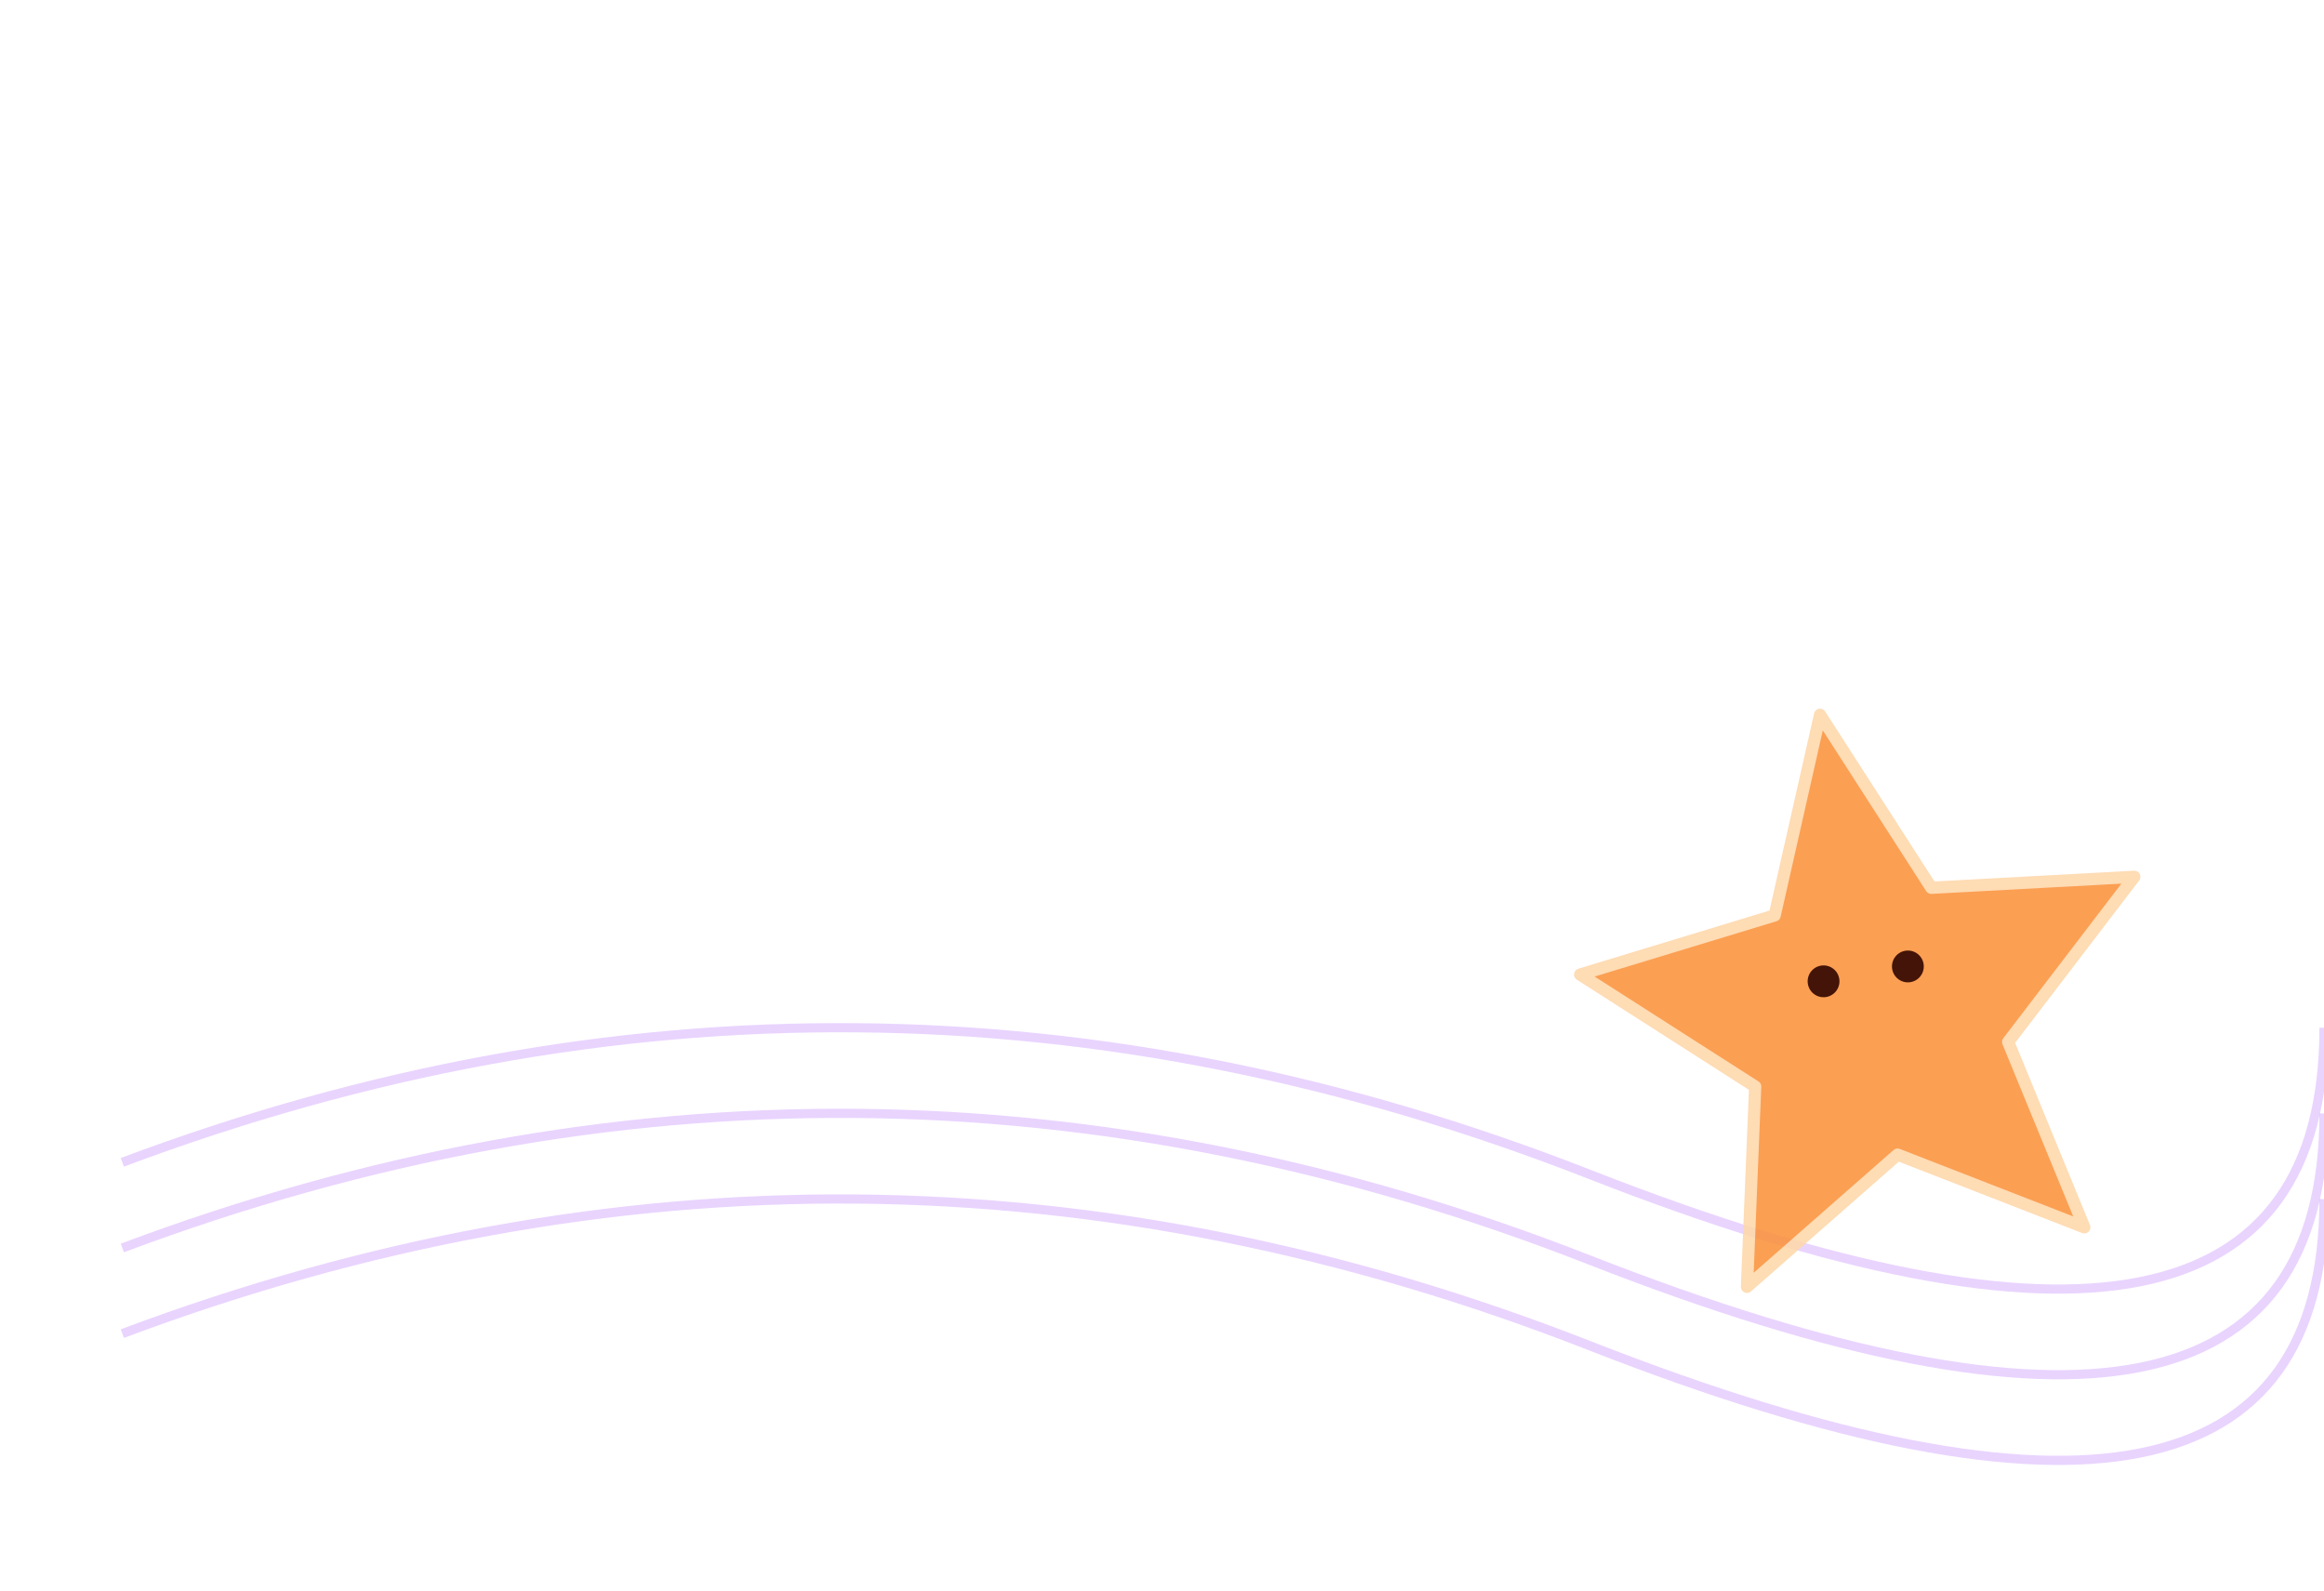
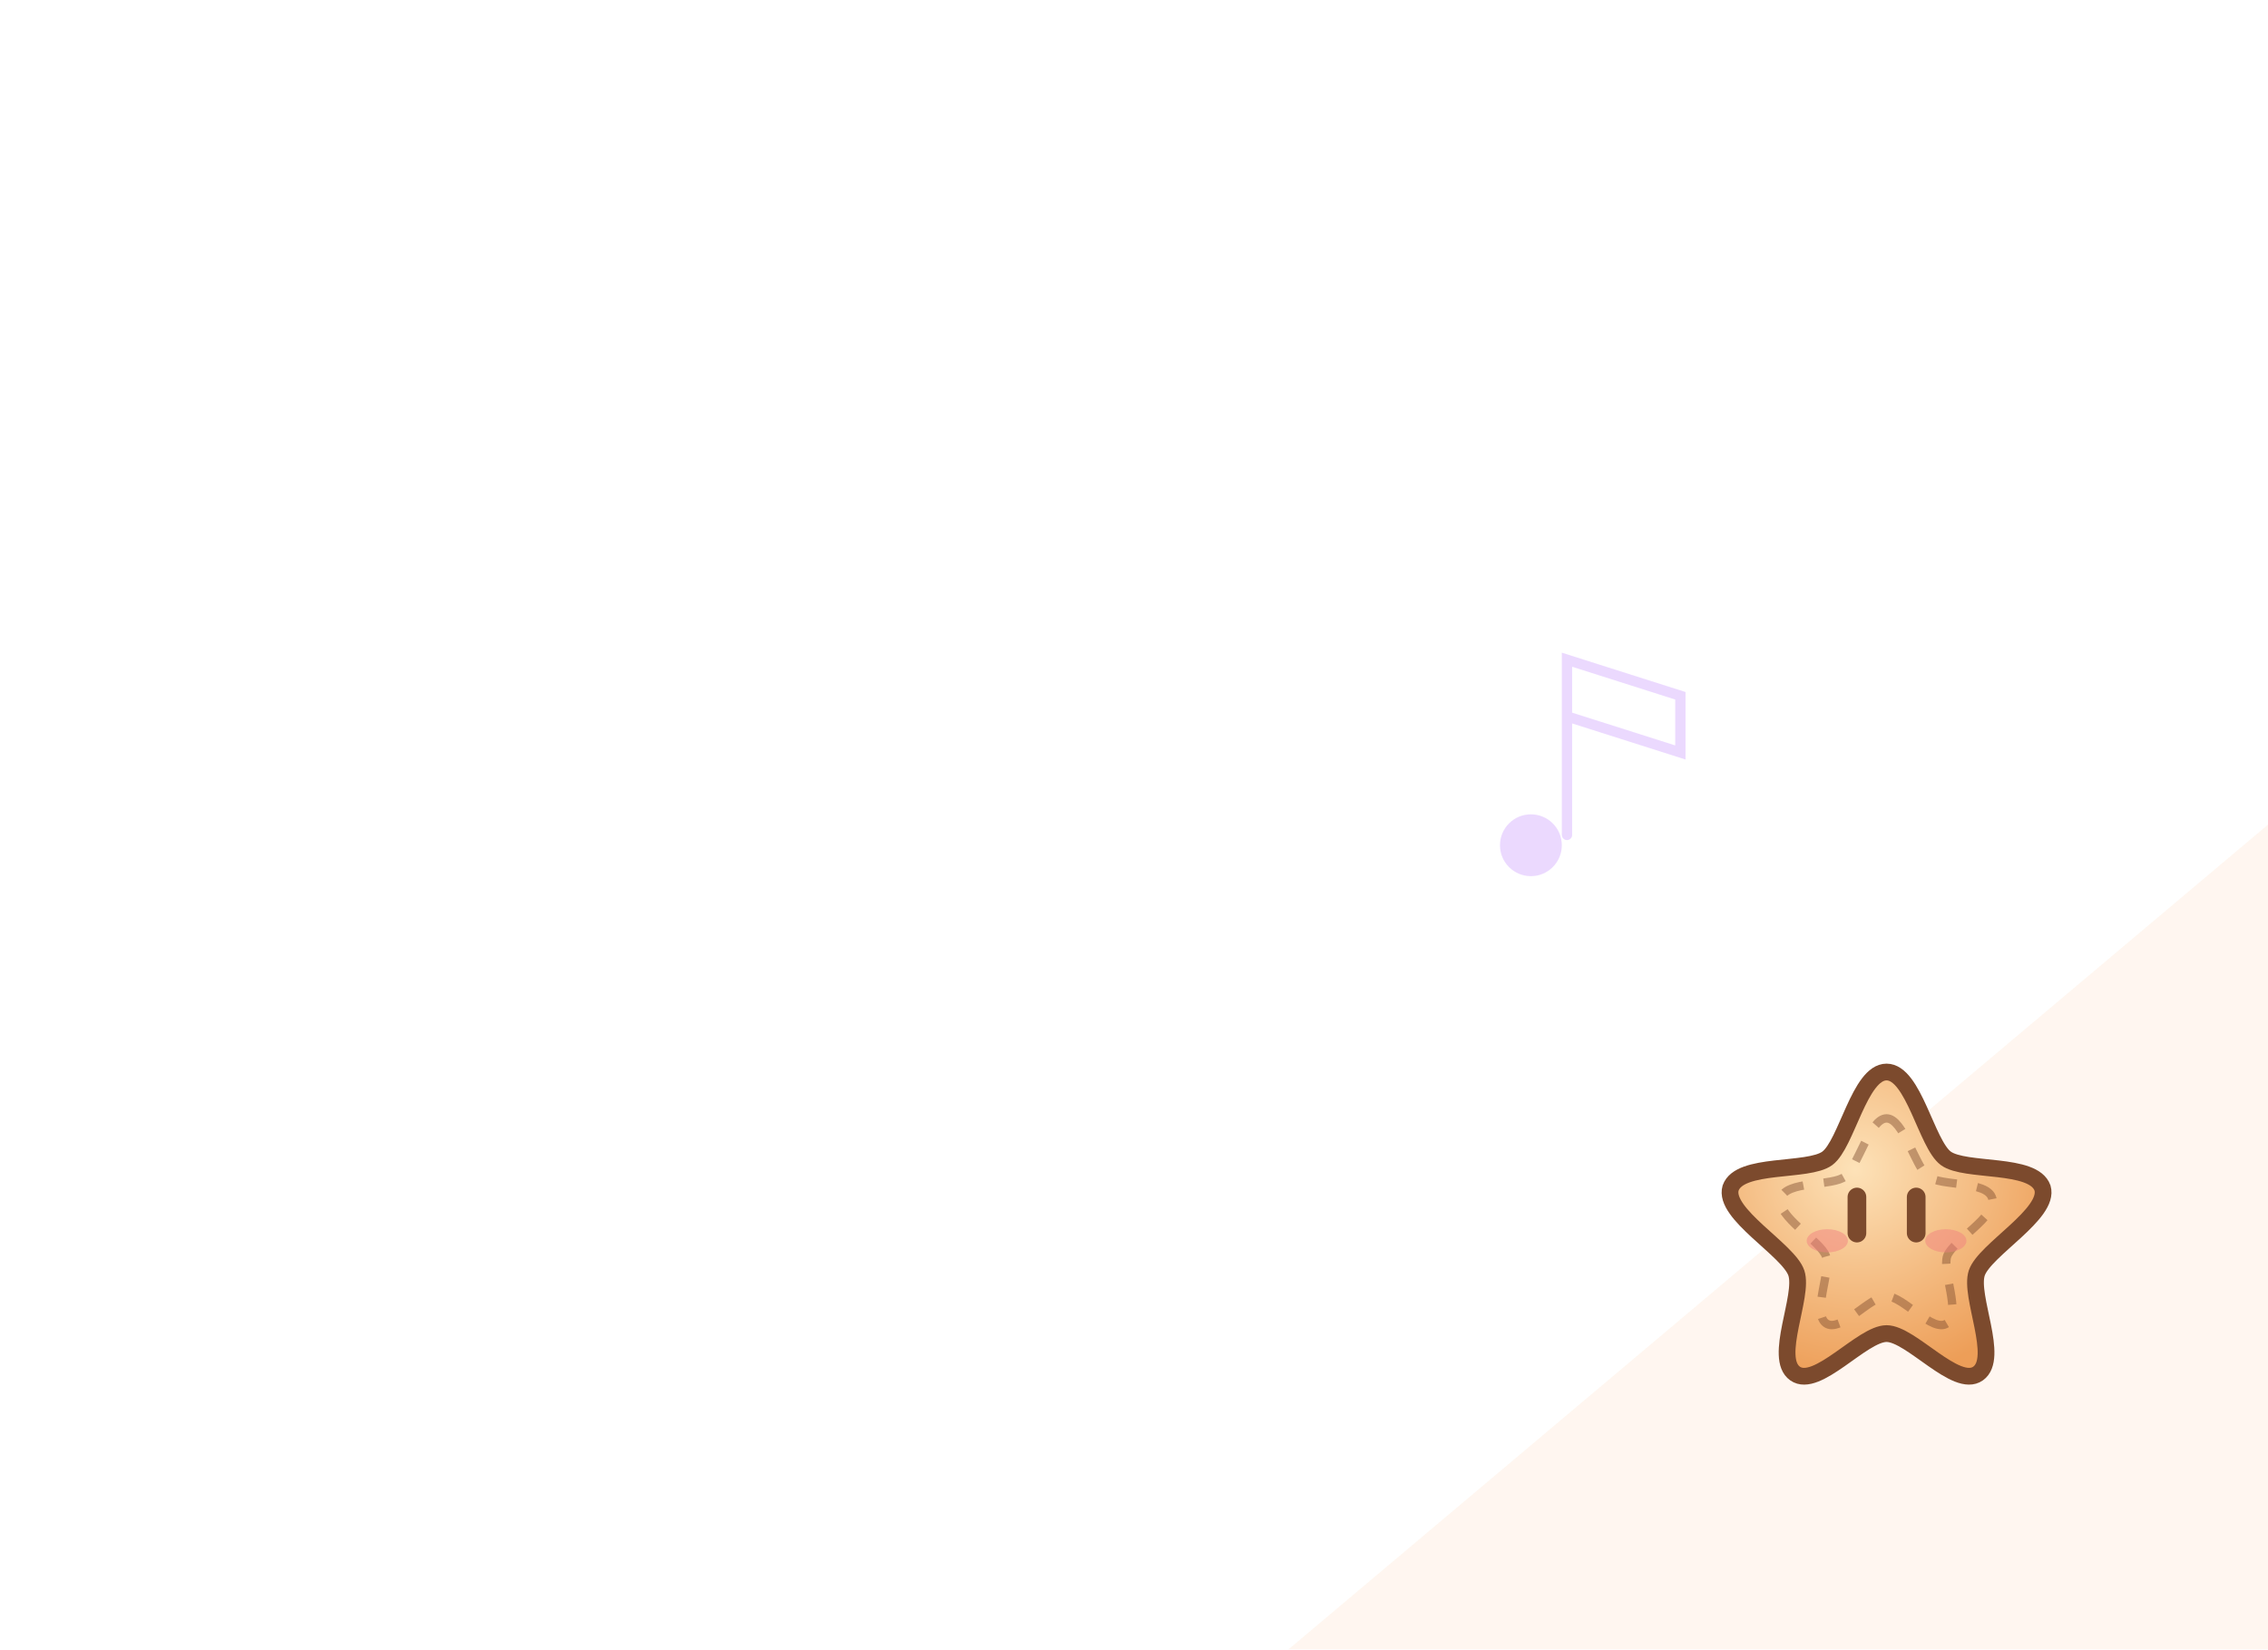
- <svg xmlns="http://www.w3.org/2000/svg" viewBox="0 0 380 260" fill="none">
-   <g stroke="#c084fc" stroke-opacity="0.35" stroke-width="1.5">
-     <path d="M20 190 Q140 145 260 192 T380 168" />
-     <path d="M20 204 Q140 159 260 206 T380 182" />
-     <path d="M20 218 Q140 173 260 220 T380 196" />
+ <svg xmlns="http://www.w3.org/2000/svg" viewBox="0 0 440 320" fill="none">
+   <path d="M 250 320 L 440 160 L 440 320 Z" fill="#fb923c" opacity="0.08" />
+   <g transform="translate(366,236) scale(2.5)">
+     <defs>
+       <radialGradient id="sf_366_236" cx="40%" cy="32%" r="70%">
+         <stop offset="0%" stop-color="#fde2b8" />
+         <stop offset="100%" stop-color="#ed9e58" />
+       </radialGradient>
+     </defs>
+     <path d="M 0 -11.2 C 2.1 -11.2, 3.1 -5.6, 4.6 -4.5 C 6.1 -3.4, 11.4 -4.2, 12.1 -2.2 C 12.7 -0.2, 7.6 2.6, 7.0 4.4 C 6.4 6.2, 8.8 11.0, 7.1 12.2 C 5.4 13.4, 1.9 9.1, 0 9.1 C -1.9 9.1, -5.4 13.4, -7.1 12.2 C -8.8 11.0, -6.4 6.2, -7.0 4.4 C -7.6 2.6, -12.7 -0.2, -12.1 -2.2 C -11.4 -4.2, -6.1 -3.4, -4.6 -4.5 C -3.1 -5.6, -2.1 -11.2, 0 -11.2 Z" fill="url(#sf_366_236)" stroke="#7c4a2d" stroke-width="1.3" stroke-linejoin="round" />
+     <path d="M 0 -7.6 C 1.3 -7.6, 2.2 -3.9, 3.2 -3.1 C 4.2 -2.3, 7.8 -2.8, 8.2 -1.4 C 8.6 0, 5.1 1.9, 4.7 3.1 C 4.3 4.3, 5.8 7.5, 4.7 8.3 C 3.6 9.1, 1.3 6.2, 0 6.2 C -1.3 6.2, -3.6 9.1, -4.7 8.3 C -5.8 7.5, -4.3 4.3, -4.7 3.1 C -5.1 1.9, -8.6 0, -8.2 -1.4 C -7.8 -2.8, -4.2 -2.3, -3.2 -3.1 C -2.2 -3.9, -1.3 -7.6, 0 -7.6 Z" fill="none" stroke="#7c4a2d" stroke-width="0.65" stroke-dasharray="1.6 1.6" opacity="0.45" />
+     <line x1="-2.3" y1="-1.5" x2="-2.3" y2="1.3" stroke="#7c4a2d" stroke-width="1.45" stroke-linecap="round" />
+     <line x1="2.3" y1="-1.5" x2="2.3" y2="1.3" stroke="#7c4a2d" stroke-width="1.45" stroke-linecap="round" />
+     <ellipse cx="-4.6" cy="1.9" rx="1.6" ry="0.9" fill="#f08080" opacity="0.48" />
+     <ellipse cx="4.6" cy="1.9" rx="1.6" ry="0.9" fill="#f08080" opacity="0.48" />
  </g>
-   <g transform="translate(245, 118) rotate(-10)">
-     <path d="M52 8 L65 39 L98 43 L73 66 L80 98 L52 81 L24 98 L31 66 L6 43 L39 39 Z" fill="#fb923c" opacity="0.88" stroke="#fed7aa" stroke-width="2" stroke-linejoin="round" />
-     <circle cx="45" cy="51" r="2.6" fill="#431407" />
-     <circle cx="59" cy="51" r="2.6" fill="#431407" />
-   </g>
+   <path d="M 304 162 L 304 128 L 326 135 L 326 146 L 304 139" fill="none" stroke="#d8b4fe" stroke-width="2" stroke-linecap="round" opacity="0.5" />
+   <circle cx="297" cy="164" r="6" fill="#d8b4fe" opacity="0.5" />
</svg>
